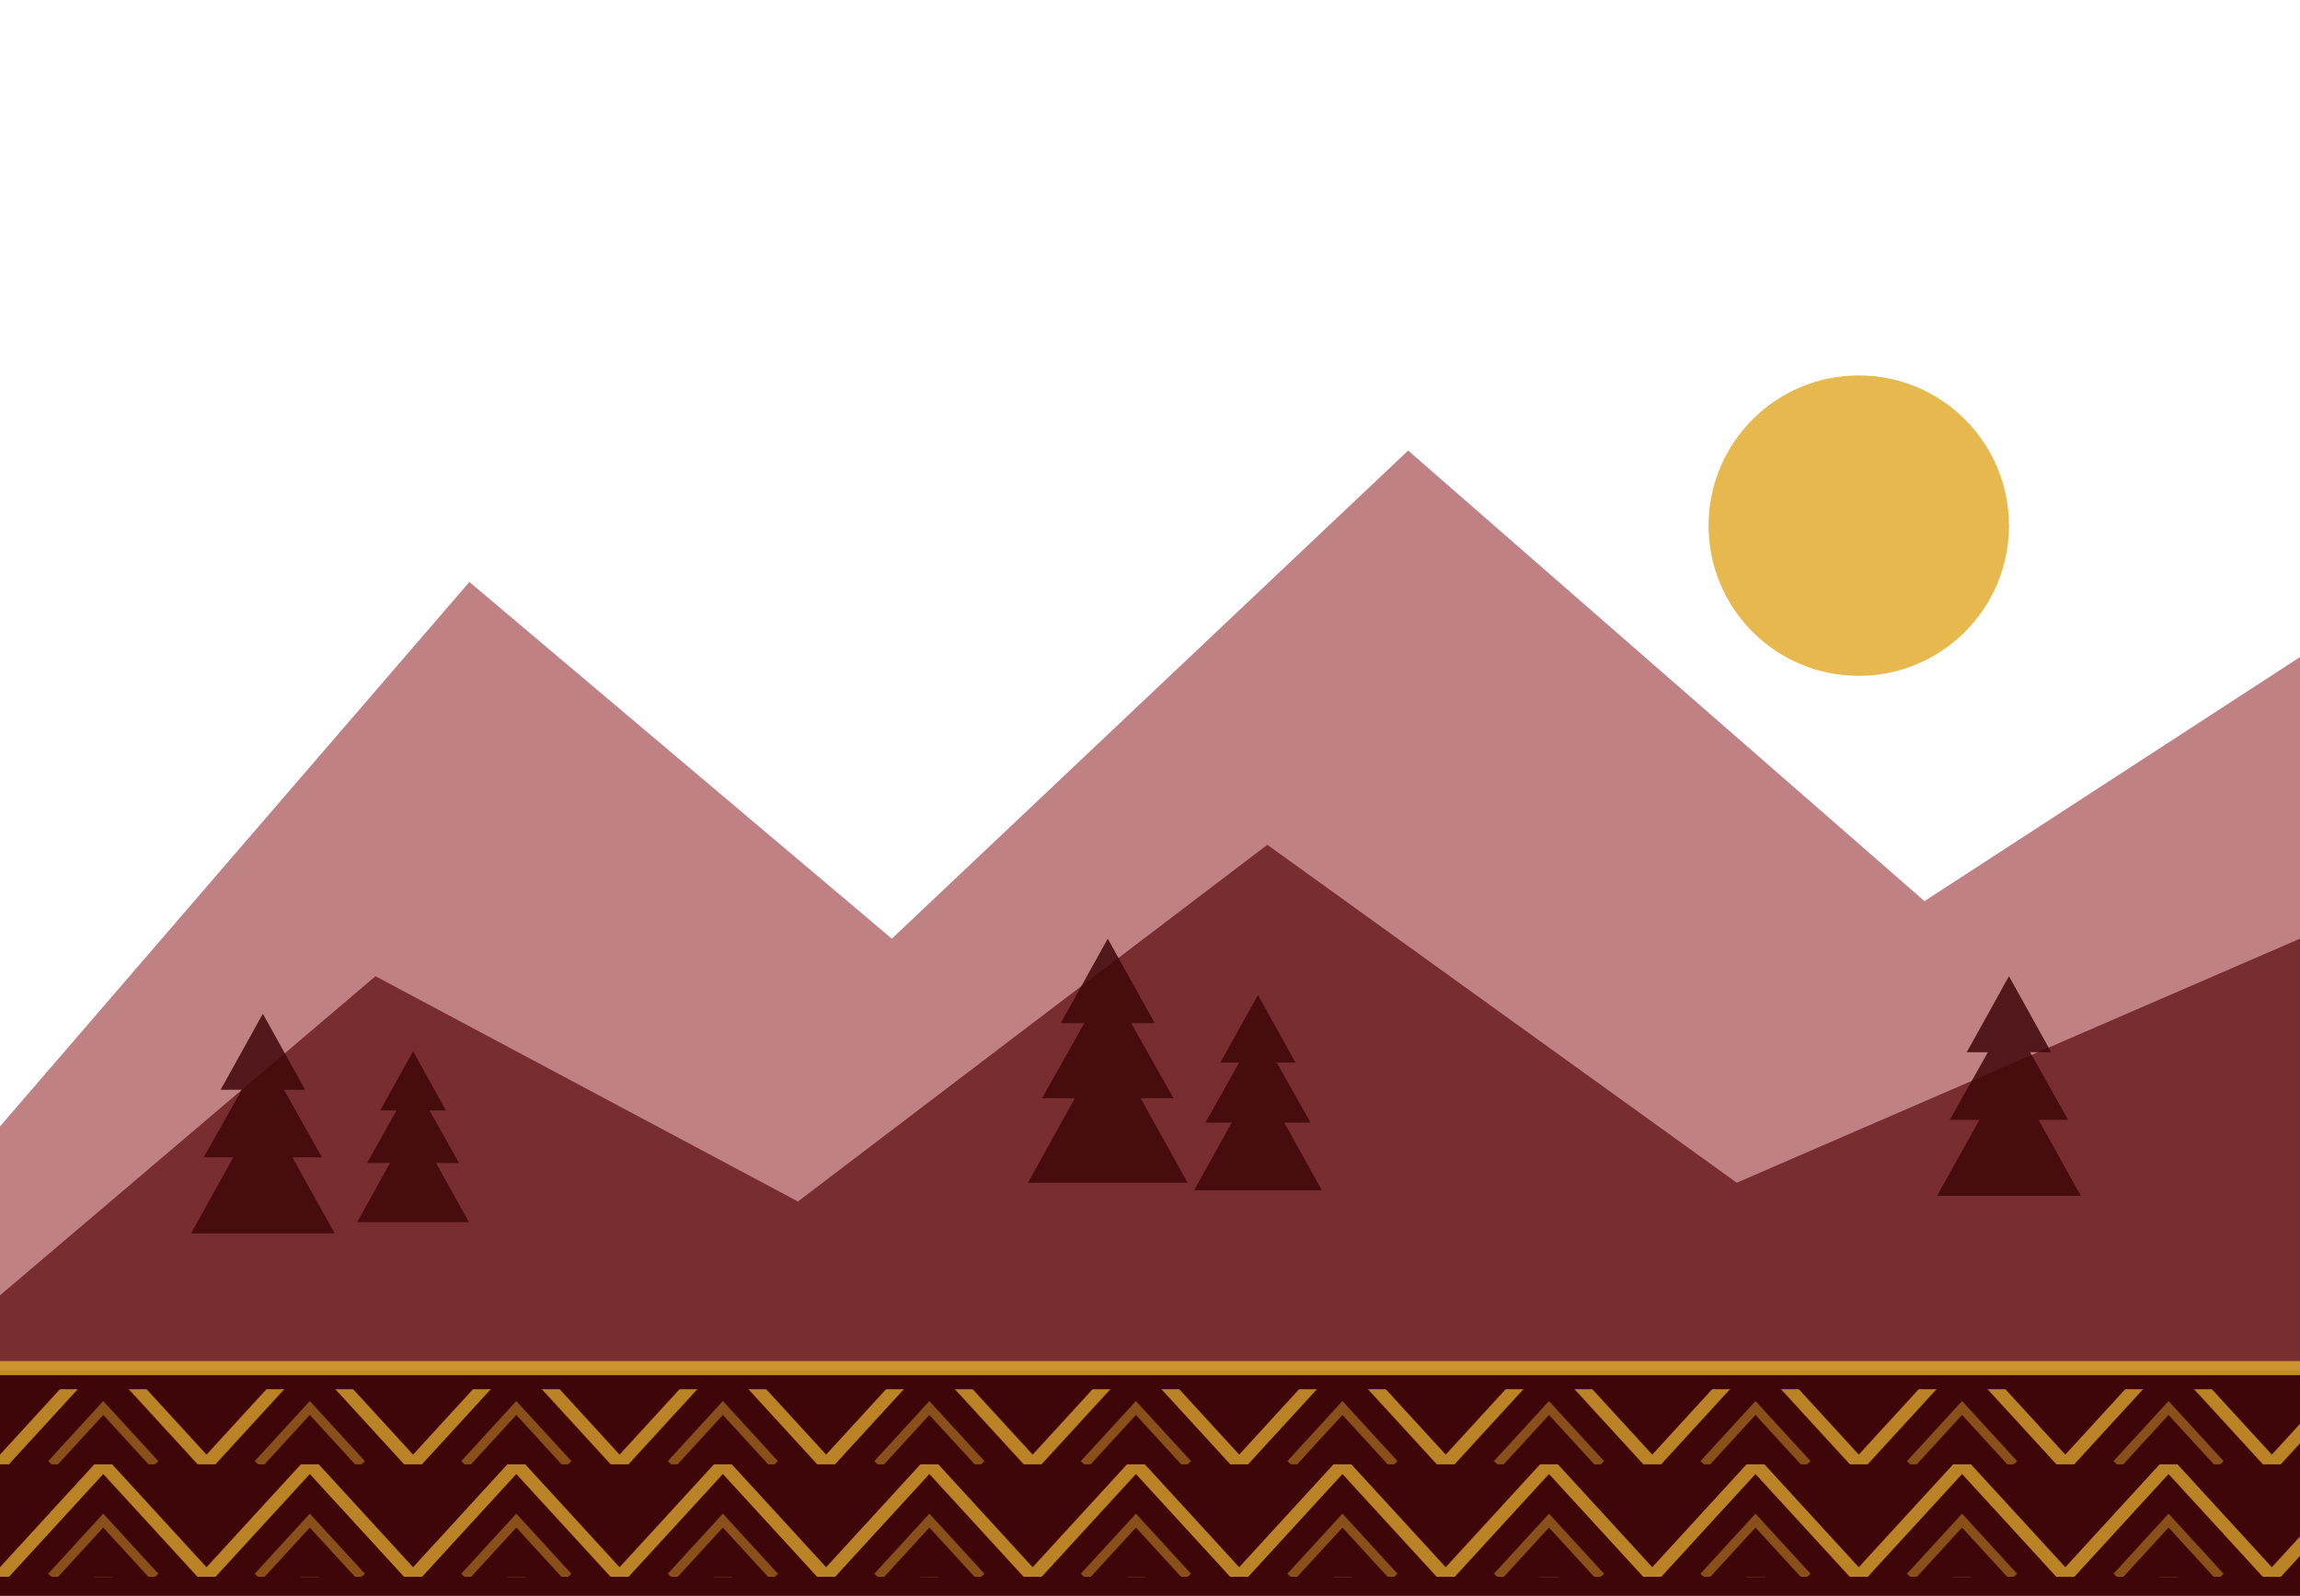
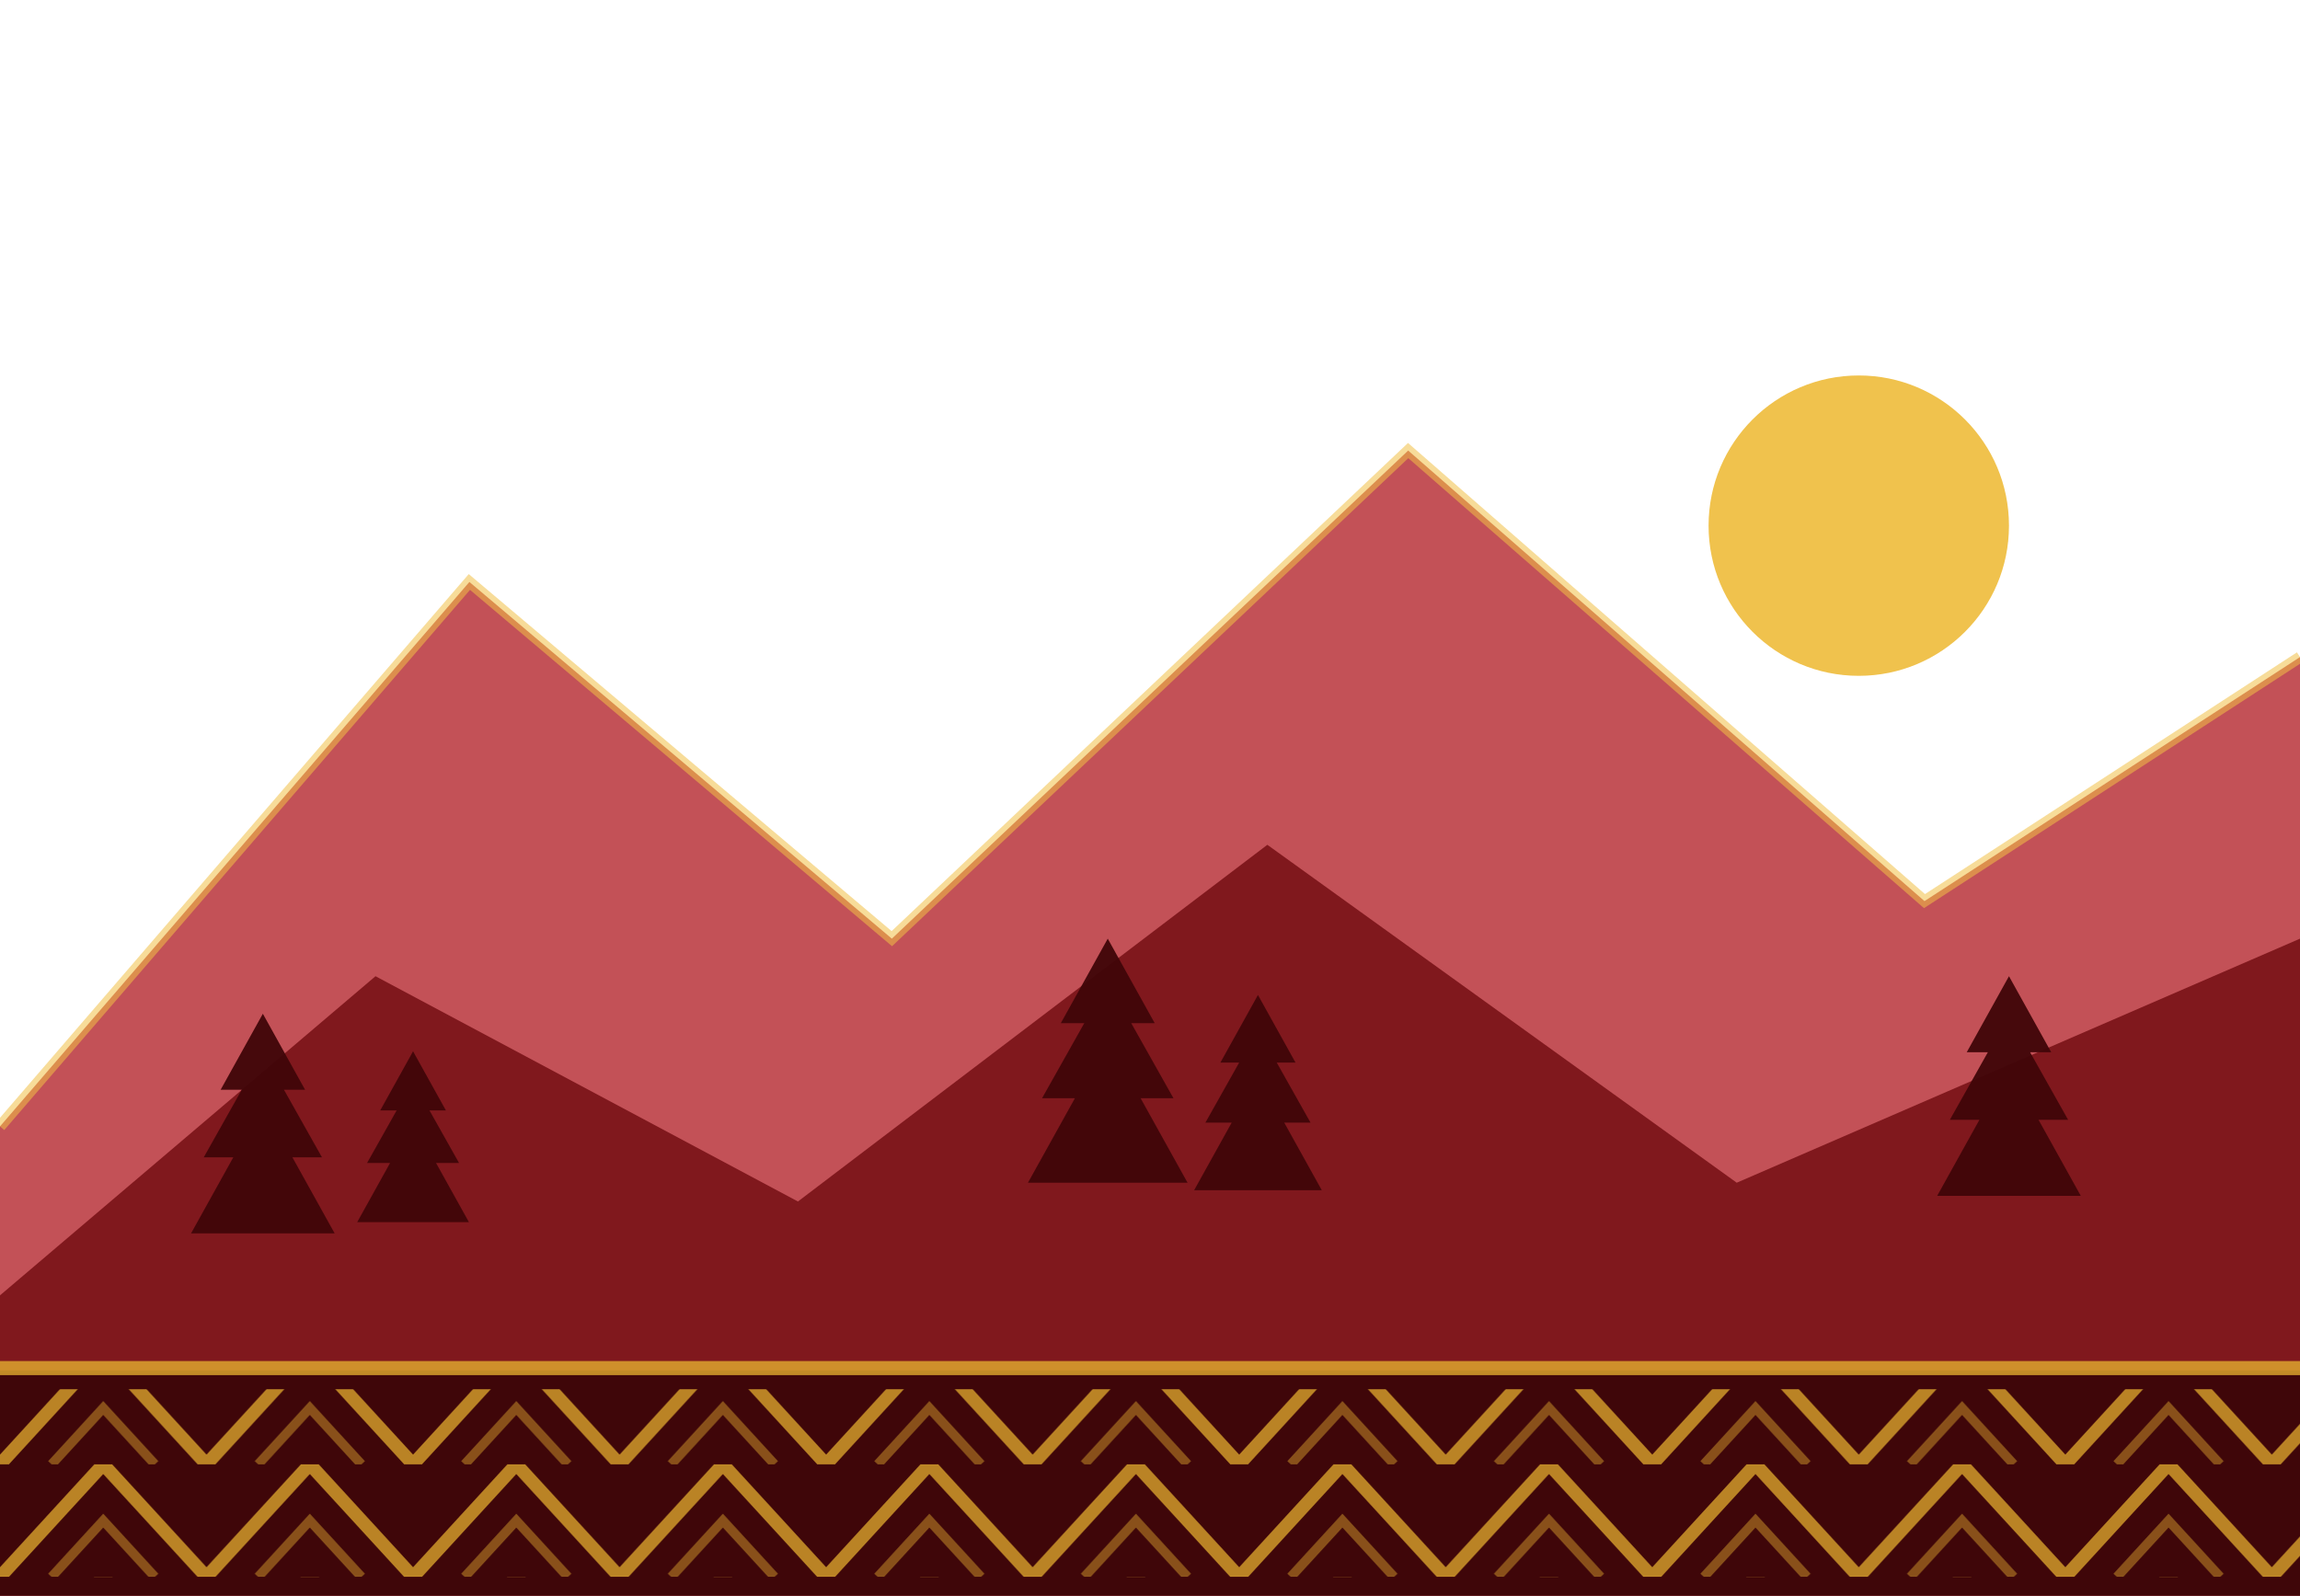
<svg xmlns="http://www.w3.org/2000/svg" viewBox="0 0 245 170" preserveAspectRatio="xMidYMax slice">
  <defs>
    <pattern id="weave" width="22" height="12" patternUnits="userSpaceOnUse">
      <path d="M0 12 L11 0 L22 12" fill="none" stroke="#e2ac2f" stroke-opacity="0.75" stroke-width="1.4" />
      <path d="M5.5 12 L11 6 L16.5 12" fill="none" stroke="#e2ac2f" stroke-opacity="0.45" stroke-width="1" />
    </pattern>
    <g id="pine">
      <path d="M0 0 L5 9 L2.5 9 L7 17 L3.5 17 L8.5 26 L-8.5 26 L-3.5 17 L-7 17 L-2.5 9 L-5 9 Z" />
    </g>
  </defs>
-   <circle cx="198" cy="56" r="16" fill="#e2ac2f" fill-opacity="0.85" />
-   <path fill="#8c1a1f" fill-opacity="0.55" d="M0 120 L50 62 L95 100 L150 48 L205 96 L245 70 L245 170 L0 170 Z" />
-   <path fill="#5b0a0f" fill-opacity="0.7" d="M0 138 L40 104 L85 128 L135 90 L185 126 L245 100 L245 170 L0 170 Z" />
-   <g fill="#3f0609" fill-opacity="0.85">
+   <circle cx="198" cy="56" r="16" fill="#f0bf45" fill-opacity="0.95" />
+   <path fill="#b8333a" fill-opacity="0.85" d="M0 120 L50 62 L95 100 L150 48 L205 96 L245 70 L245 170 L0 170 Z" />
+   <path fill="#7d151b" fill-opacity="0.95" d="M0 138 L40 104 L85 128 L135 90 L185 126 L245 100 L245 170 L0 170 Z" />
+   <path fill="none" stroke="#f0bf45" stroke-opacity="0.55" stroke-width="1.2" d="M0 120 L50 62 L95 100 L150 48 L205 96 L245 70" />
+   <g fill="#400609" fill-opacity="0.95">
    <use href="#pine" transform="translate(28 108) scale(0.9)" />
    <use href="#pine" transform="translate(44 112) scale(0.7)" />
    <use href="#pine" transform="translate(118 100)" />
    <use href="#pine" transform="translate(134 106) scale(0.8)" />
    <use href="#pine" transform="translate(214 104) scale(0.9)" />
  </g>
  <rect y="146" width="245" height="24" fill="#3f0609" />
  <rect y="148" width="245" height="20" fill="url(#weave)" />
  <rect y="145" width="245" height="1.5" fill="#e2ac2f" fill-opacity="0.8" />
</svg>
